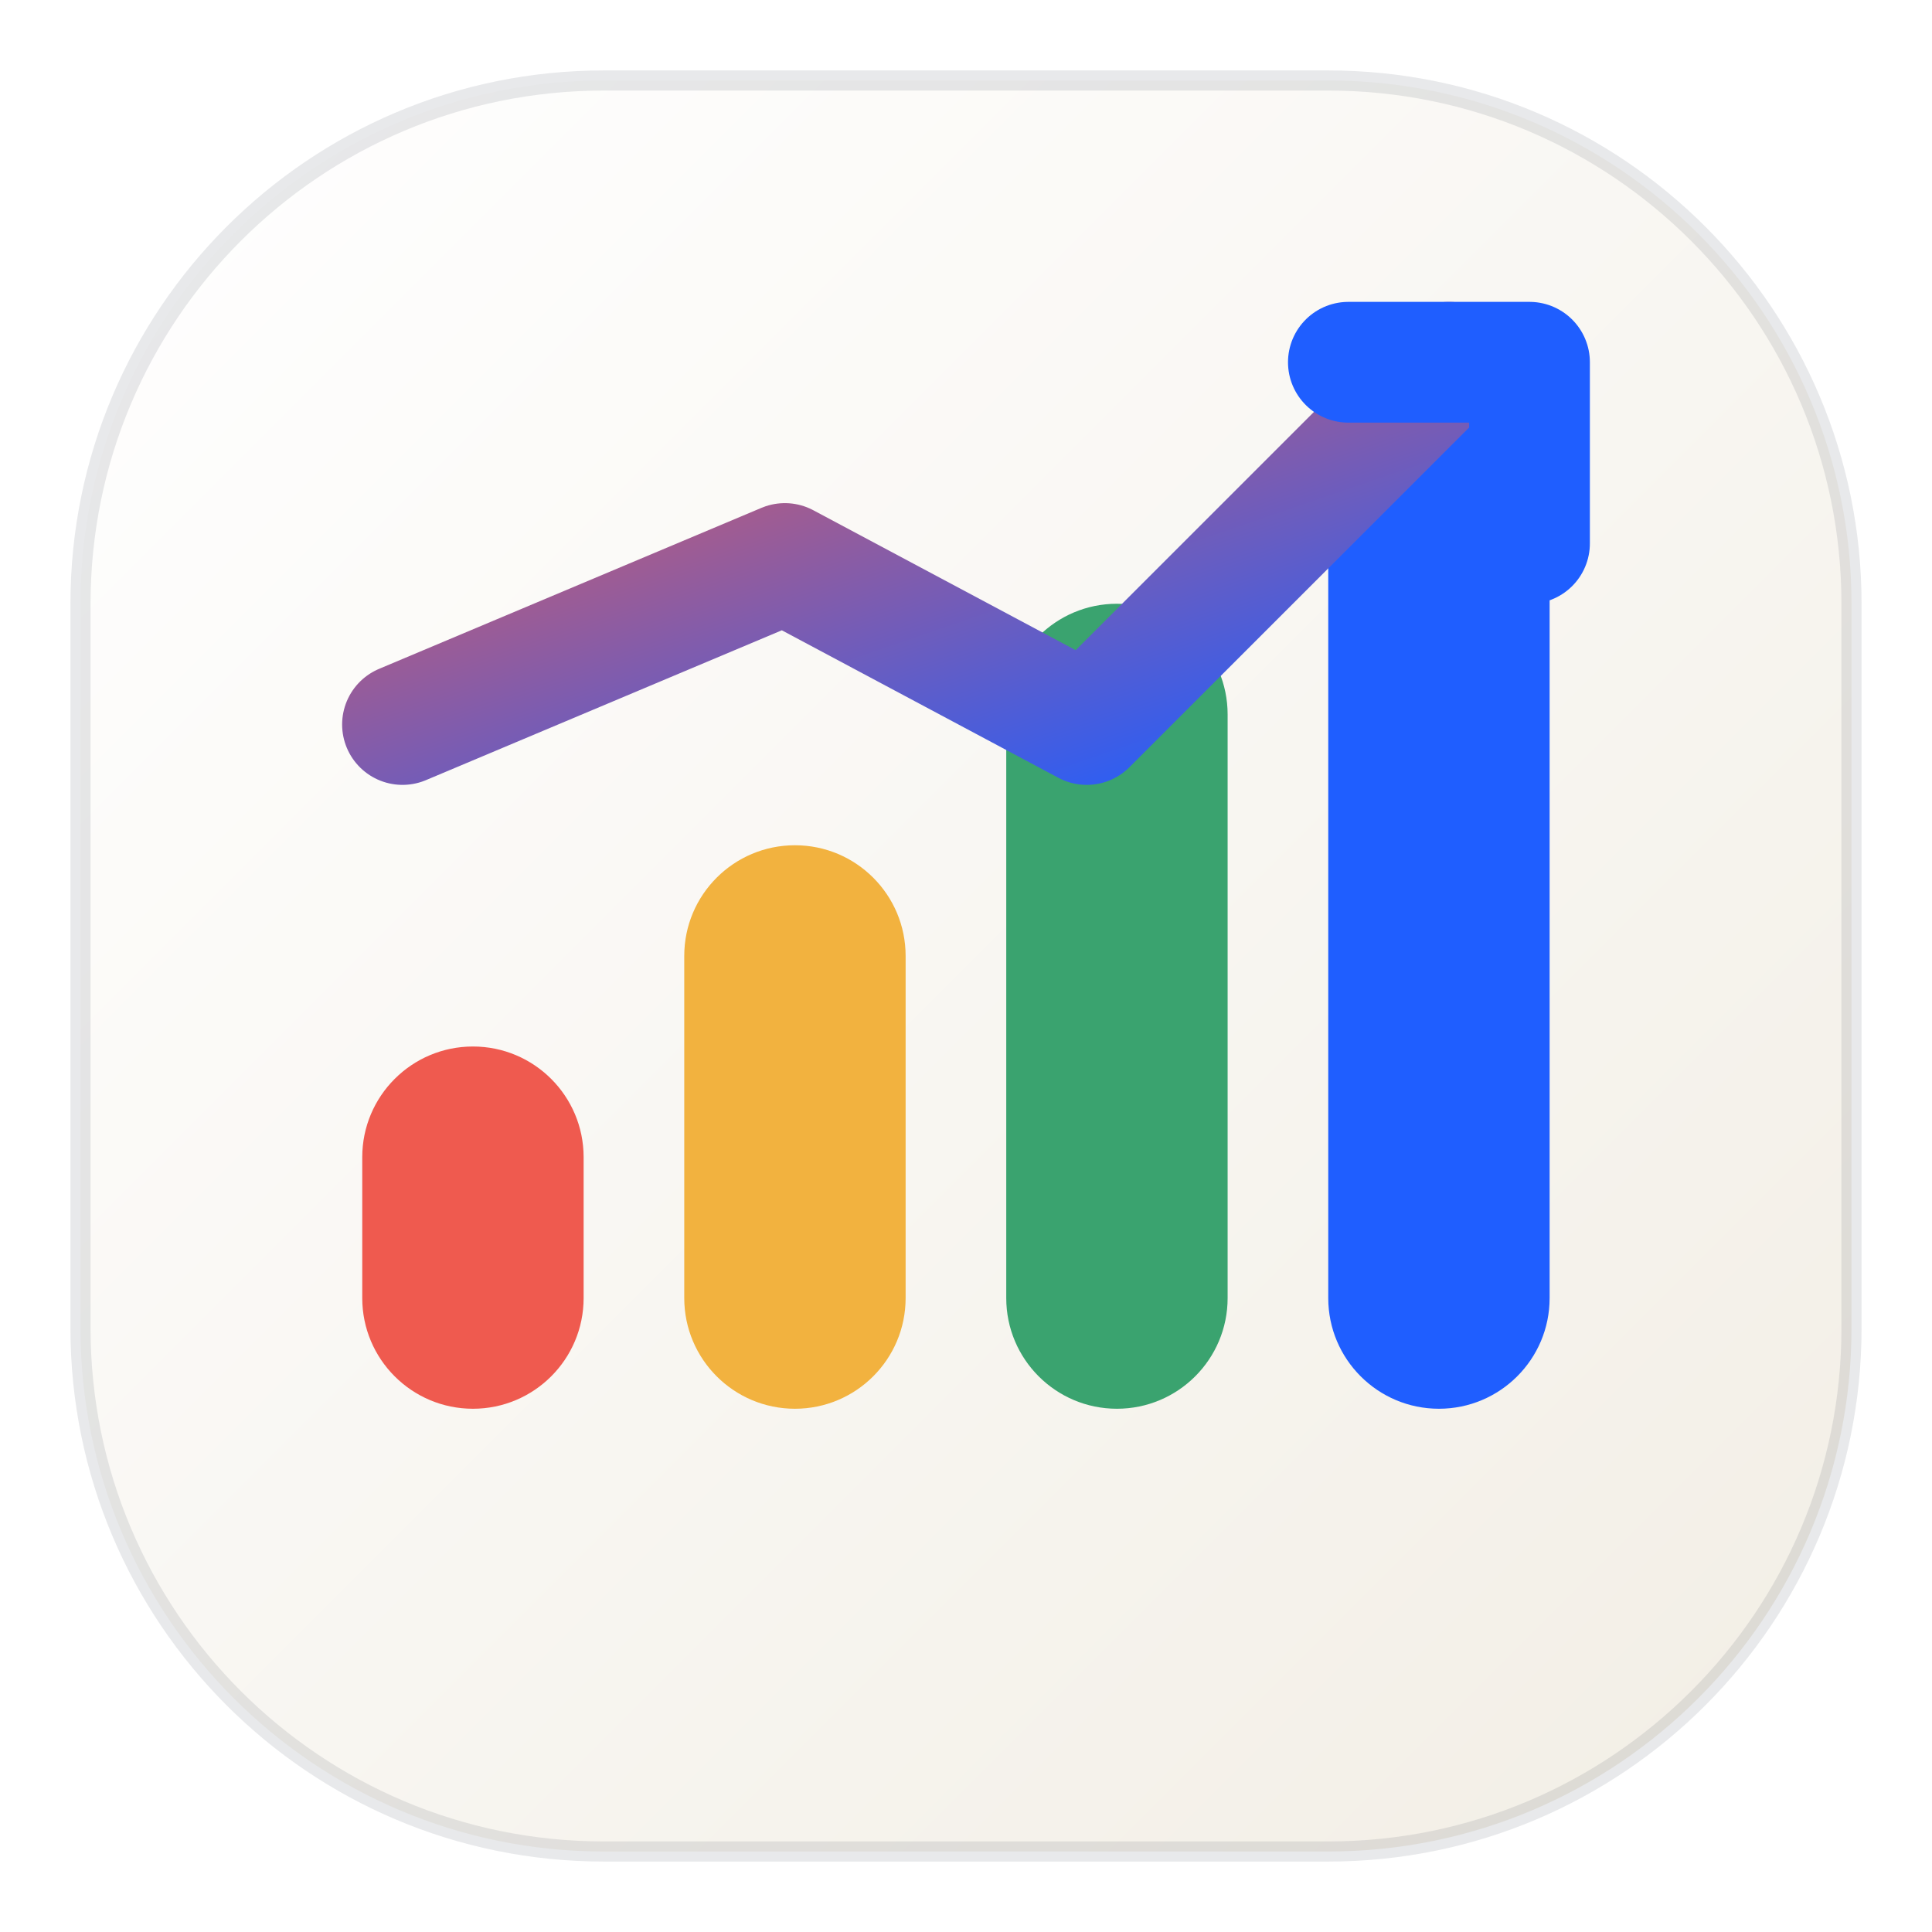
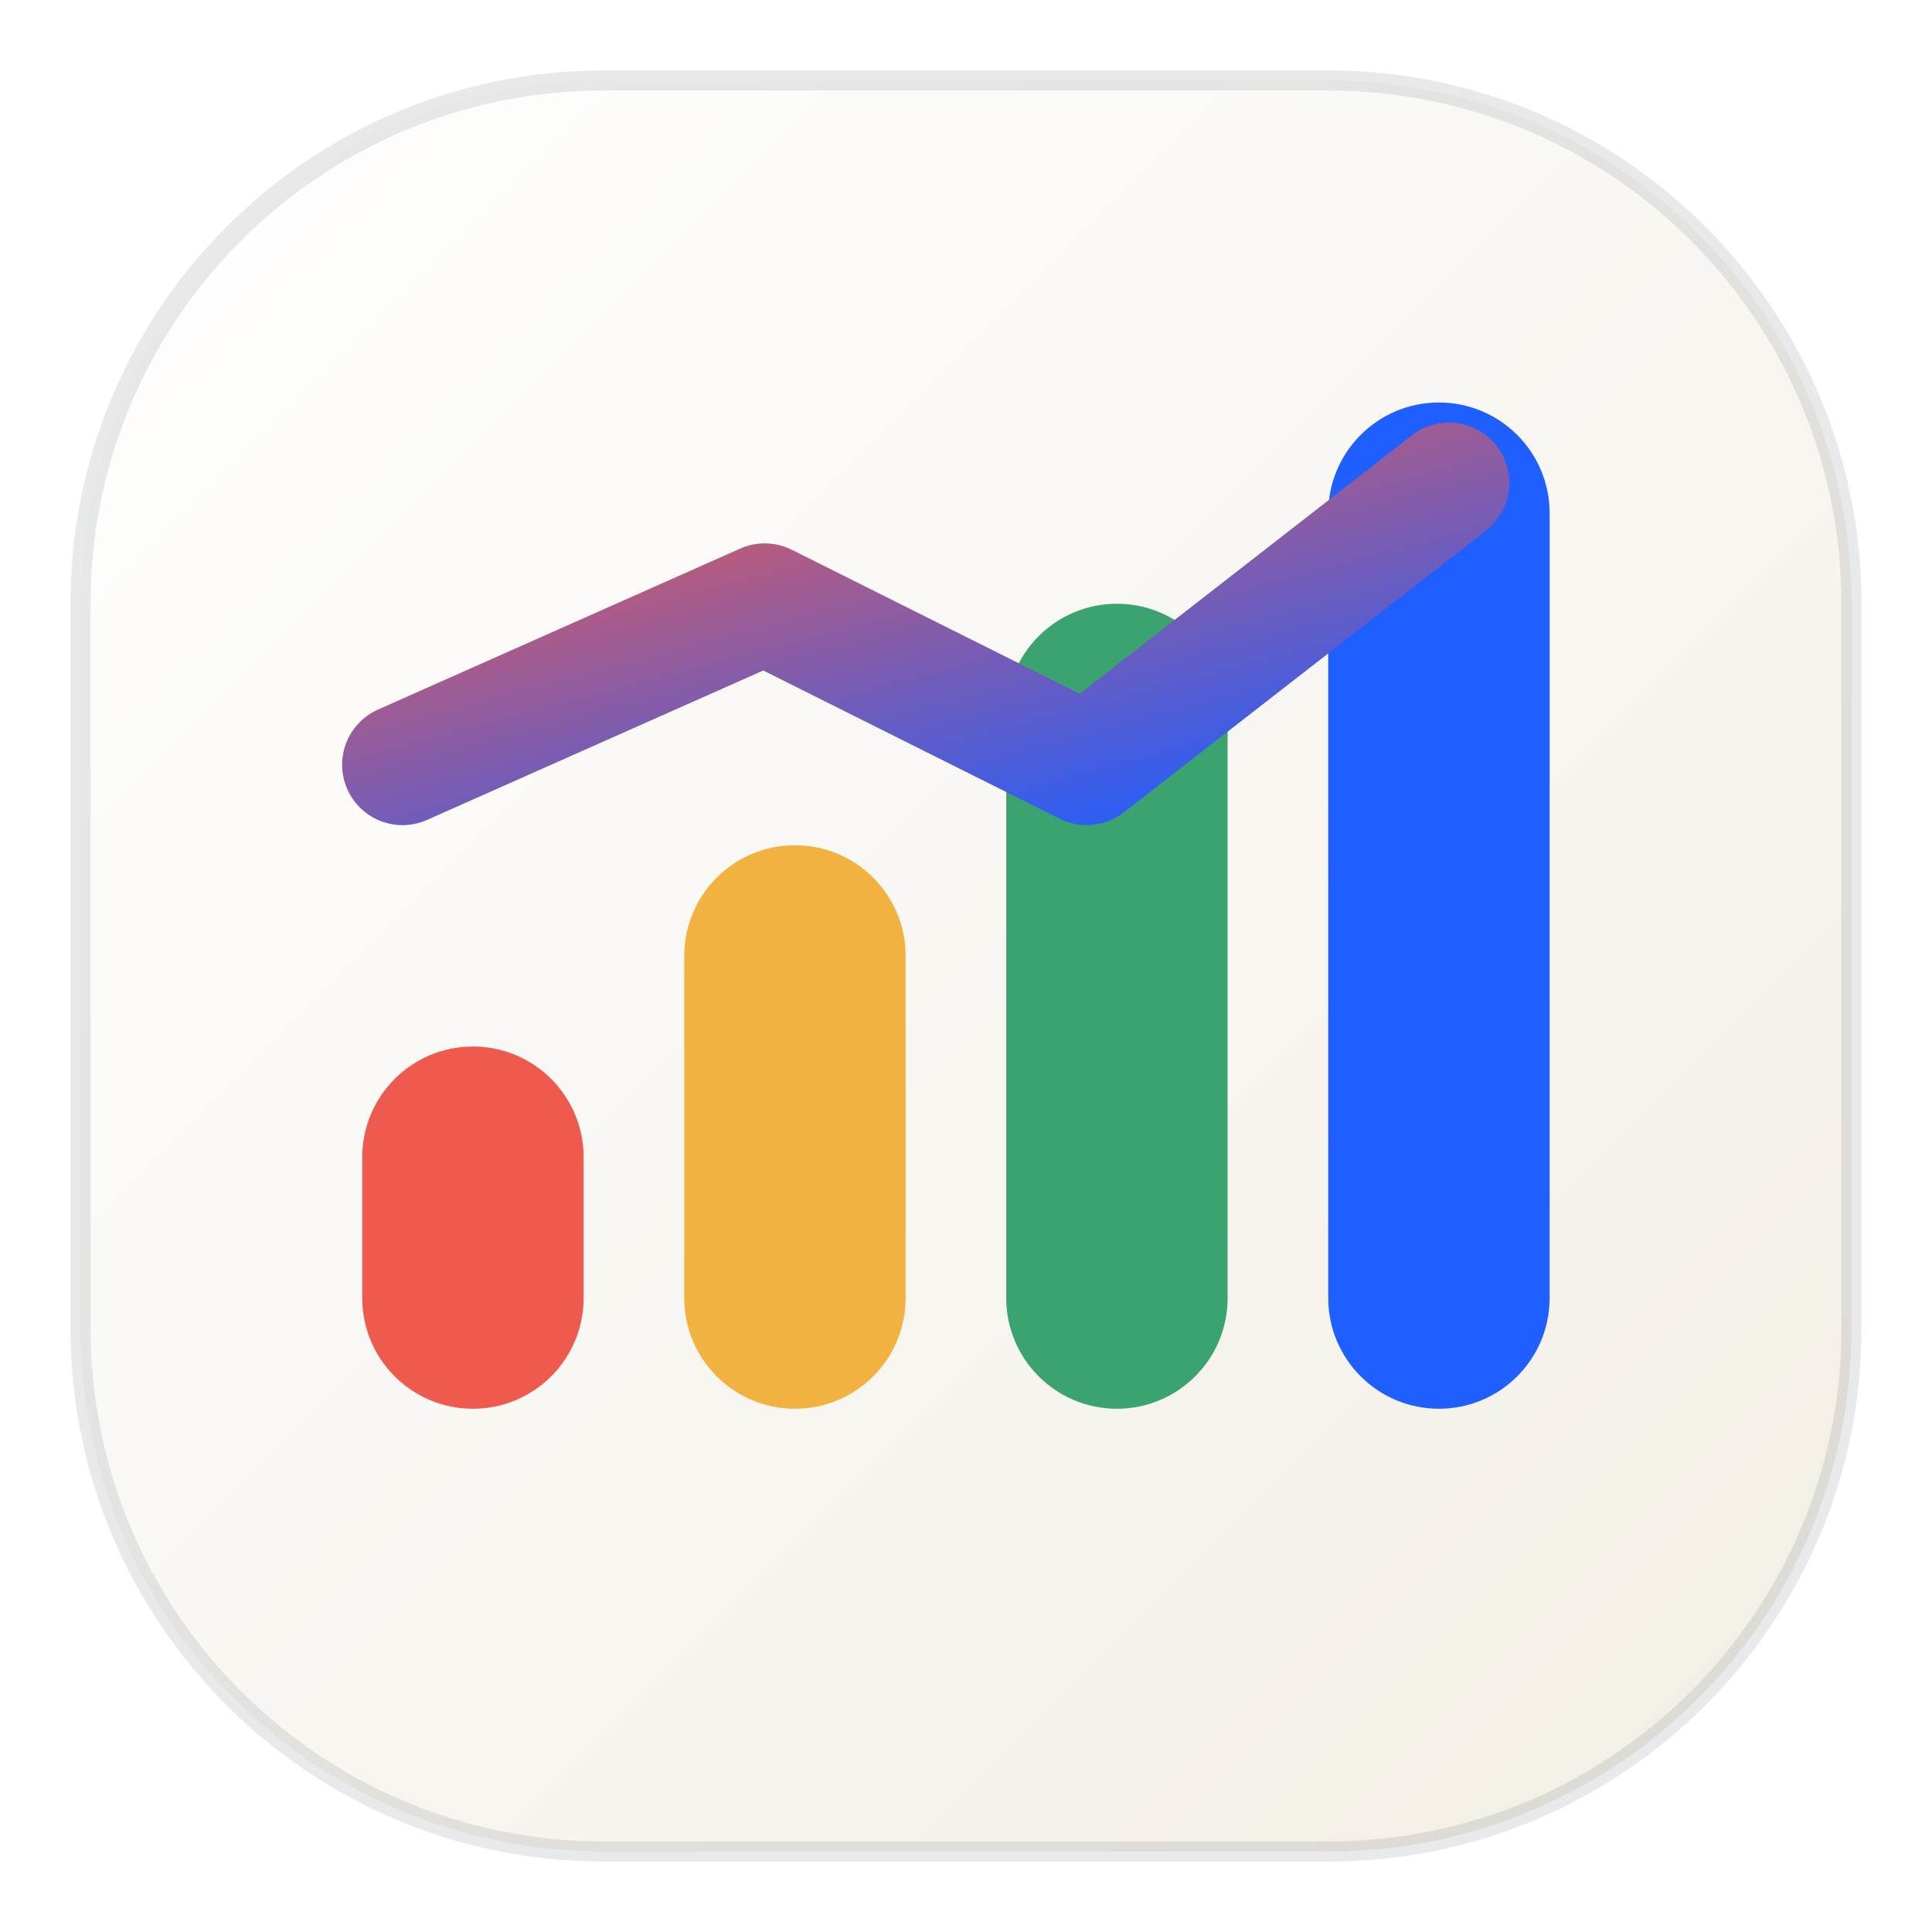
<svg xmlns="http://www.w3.org/2000/svg" width="96" height="96" viewBox="0 0 96 96" role="img" aria-label="contador-de-visitas.com">
  <defs>
    <linearGradient id="mark-bg" x1="0" y1="0" x2="1" y2="1">
      <stop offset="0%" stop-color="#ffffff" />
      <stop offset="100%" stop-color="#f2eee5" />
    </linearGradient>
    <linearGradient id="mark-line" x1="0" y1="0" x2="1" y2="1">
      <stop offset="0%" stop-color="#ef5a4f" />
      <stop offset="100%" stop-color="#1f5eff" />
    </linearGradient>
  </defs>
  <rect x="4" y="4" width="88" height="88" rx="26" fill="url(#mark-bg)" stroke="rgba(24,38,59,0.10)" />
  <rect x="18" y="52" width="11" height="18" rx="5.5" fill="#ef5a4f" />
  <rect x="34" y="42" width="11" height="28" rx="5.5" fill="#f2b23f" />
  <rect x="50" y="30" width="11" height="40" rx="5.5" fill="#3aa36f" />
  <rect x="66" y="20" width="11" height="50" rx="5.5" fill="#1f5eff" />
-   <path d="M20 36L39 28L54 36L72 18" fill="none" stroke="url(#mark-line)" stroke-linecap="round" stroke-linejoin="round" stroke-width="6" />
-   <path d="M67 18H76V27" fill="none" stroke="#1f5eff" stroke-linecap="round" stroke-linejoin="round" stroke-width="6" />
+   <path d="M20 38L38 30L54 38L72 24" fill="none" stroke="url(#mark-line)" stroke-linecap="round" stroke-linejoin="round" stroke-width="6" />
</svg>
